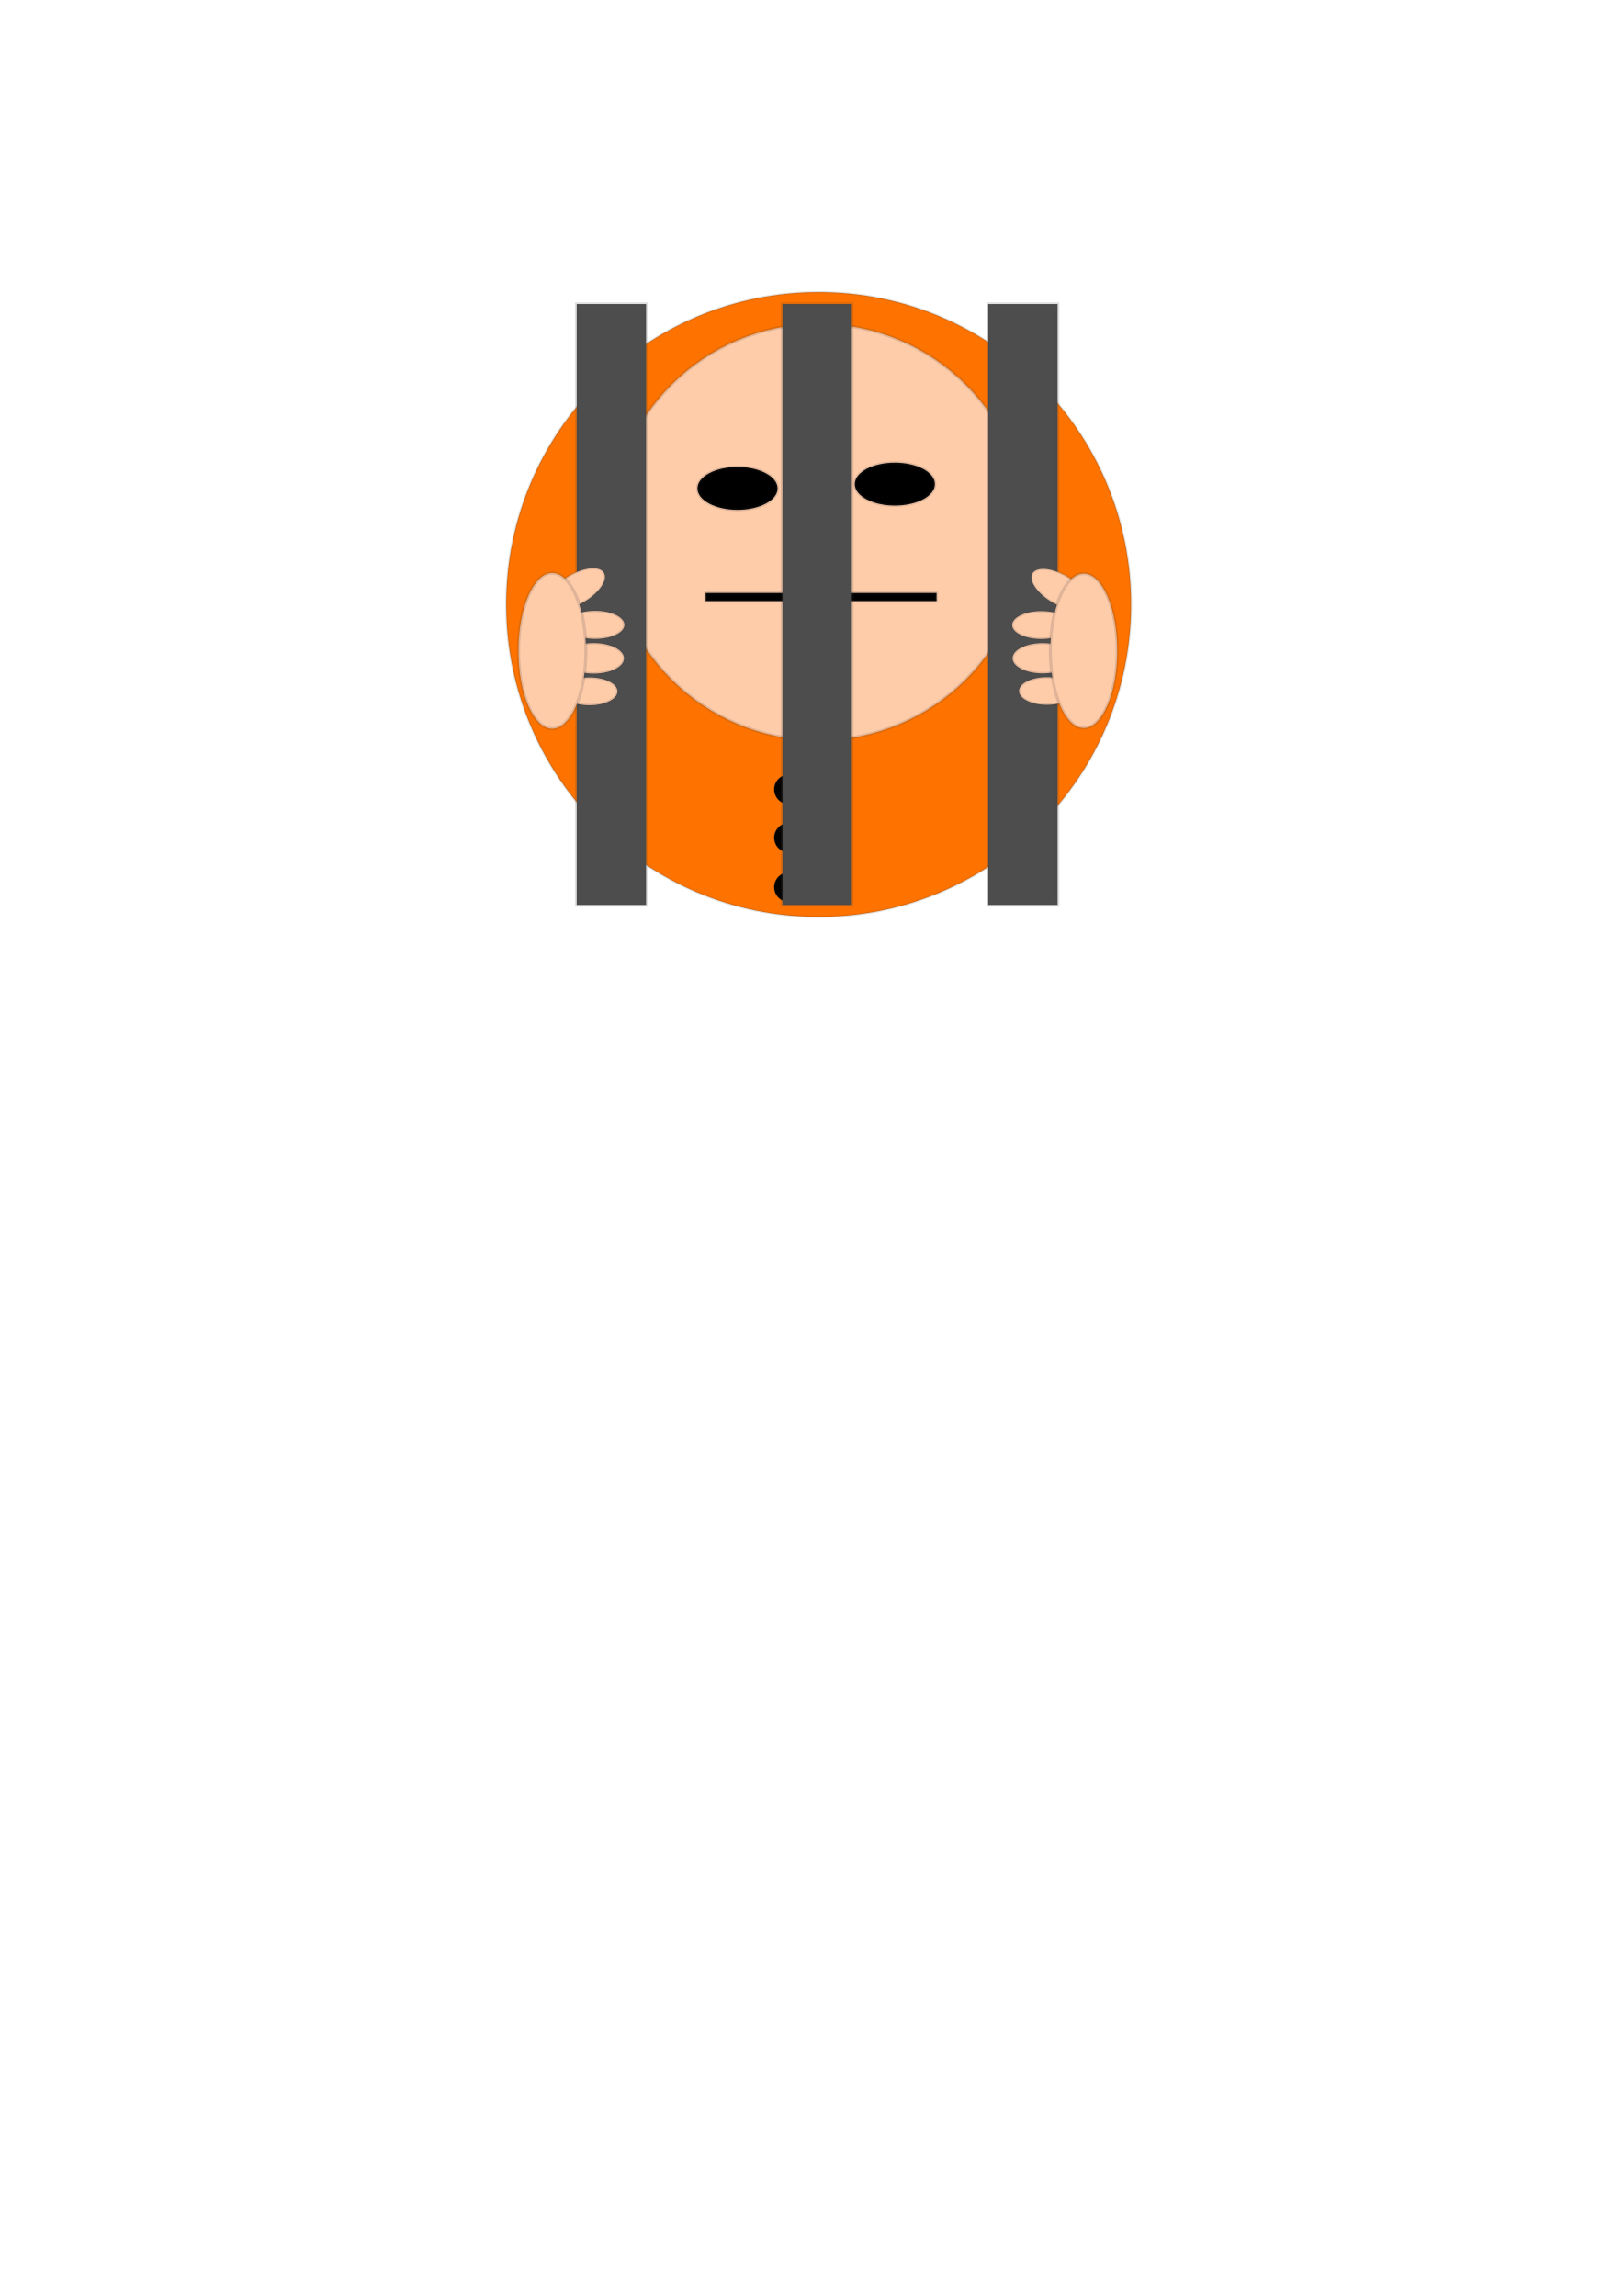
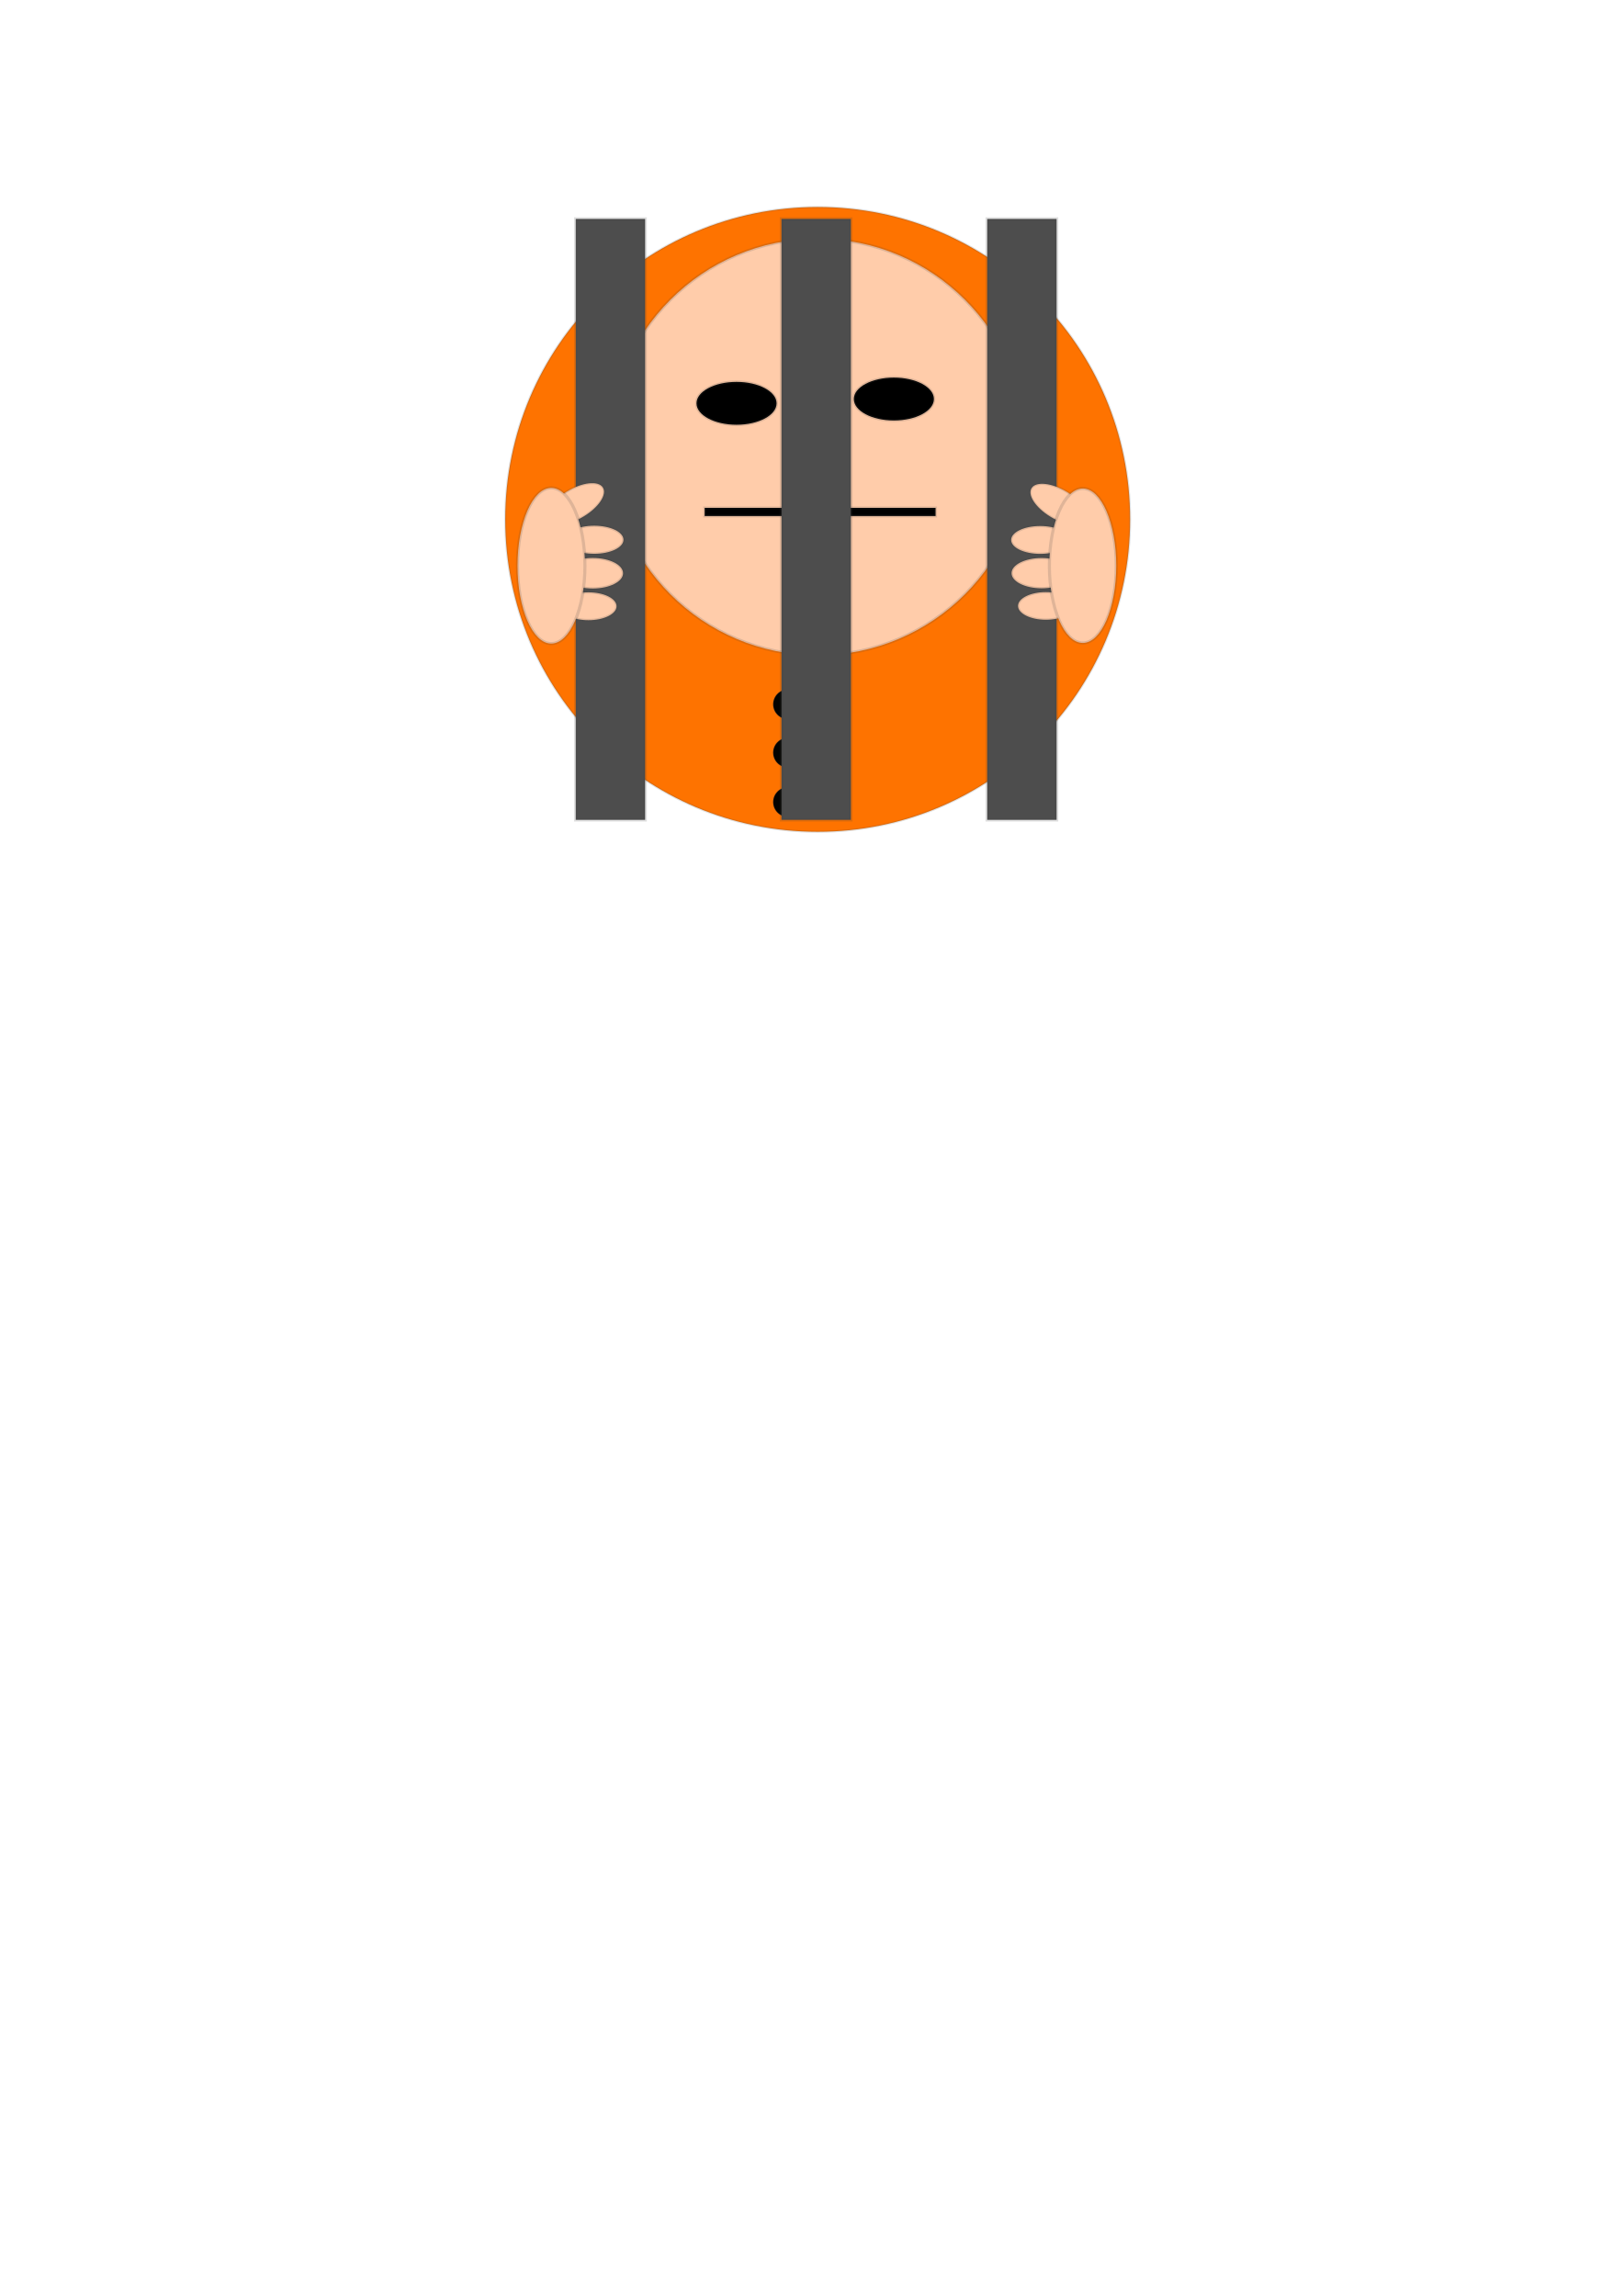
<svg xmlns="http://www.w3.org/2000/svg" width="210mm" height="297mm" viewBox="0 0 210 297" version="1.1" id="svg5">
  <defs id="defs2" />
  <g id="layer1">
-     <circle style="fill:#fe7300;fill-opacity:1;stroke:#404040;stroke-width:0.265;opacity:1;stroke-opacity:0.165" id="path234" cx="105.879" cy="78.193" r="40.406" />
-     <g id="g2127" transform="matrix(0.6041438,0,0,0.6041438,38.46012,50.99937)" style="opacity:1;stroke:#404040;stroke-opacity:0.165">
-       <circle style="fill:#030200;fill-opacity:1;stroke:#404040;stroke-width:0.265;stroke-opacity:0.165" id="path1676" cx="105.25" cy="84.601" r="3.18" />
-       <circle style="fill:#030200;fill-opacity:1;stroke:#404040;stroke-width:0.265;stroke-opacity:0.165" id="path1676-7" cx="105.25" cy="94.952" r="3.18" />
-       <circle style="fill:#030200;fill-opacity:1;stroke:#404040;stroke-width:0.265;stroke-opacity:0.165" id="path1676-3" cx="105.25" cy="105.533" r="3.18" />
-     </g>
-     <rect style="opacity:1;fill:#030200;fill-opacity:1;stroke:#404040;stroke-width:0.164;stroke-opacity:0.165" id="rect2304" width="1.109" height="16.357" x="105.324" y="100.09" />
-     <g id="g2754" transform="matrix(1.399036,0,0,1.399036,-42.24948,-17.10758)">
-       <circle style="opacity:1;fill:#ffccaa;fill-opacity:1;stroke:#404040;stroke-width:0.282;stroke-opacity:0.165" id="path2306" cx="105.879" cy="61.426" r="19.256" />
-       <ellipse style="opacity:1;fill:#000000;fill-opacity:1;stroke:#404040;stroke-width:0.265;stroke-opacity:0.165" id="path2412" cx="98.378" cy="57.387" rx="3.702" ry="1.983" />
-       <ellipse style="opacity:1;fill:#000000;fill-opacity:1;stroke:#404040;stroke-width:0.265;stroke-opacity:0.165" id="ellipse2414" cx="112.923" cy="56.99" rx="3.702" ry="1.983" />
-       <rect style="opacity:1;fill:#000000;fill-opacity:1;stroke:#404040;stroke-width:0.265;stroke-opacity:0.165" id="rect2705" width="21.347" height="0.753" x="95.432" y="67.054" />
-     </g>
-     <rect style="opacity:1;fill:#4d4d4d;fill-opacity:1;stroke:#404040;stroke-width:0.444;stroke-opacity:0.165" id="rect2783" width="8.973" height="77.727" x="74.587" y="39.33" />
-     <g id="g2639" transform="matrix(1.731689,0,0,1.731689,-49.23213,-58.06197)">
-       <ellipse style="opacity:1;fill:#ffccaa;fill-opacity:1;stroke:#404040;stroke-width:0.197;stroke-opacity:0.165" id="path2624" cx="72.454" cy="85.172" rx="2.097" ry="1.042" />
-       <ellipse style="opacity:1;fill:#ffccaa;fill-opacity:1;stroke:#404040;stroke-width:0.202;stroke-opacity:0.165" id="path2626" cx="72.88" cy="80.204" rx="2.189" ry="1.05" />
-       <ellipse style="opacity:1;fill:#ffccaa;fill-opacity:1;stroke:#404040;stroke-width:0.205;stroke-opacity:0.165" id="path2628" cx="72.772" cy="82.705" rx="2.265" ry="1.141" />
-       <ellipse style="opacity:1;fill:#ffccaa;fill-opacity:1;stroke:#404040;stroke-width:0.168;stroke-opacity:0.165" id="path2630" ry="1.129" rx="2.372" cy="102.956" cx="37.404" transform="matrix(0.8779757,-0.4787053,0.3754092,0.9268592,0,0)" />
-       <ellipse style="opacity:1;fill:#ffccaa;fill-opacity:1;stroke:#404040;stroke-width:0.234;stroke-opacity:0.165" id="path2632" cx="69.673" cy="82.145" rx="2.517" ry="5.815" />
-     </g>
-     <rect style="opacity:1;fill:#4d4d4d;fill-opacity:1;stroke:#404040;stroke-width:0.444;stroke-opacity:0.165" id="rect668" width="8.973" height="77.727" x="101.197" y="39.33" />
-     <rect style="opacity:1;fill:#4d4d4d;fill-opacity:1;stroke:#404040;stroke-width:0.444;stroke-opacity:0.165" id="rect670" width="8.973" height="77.727" x="127.806" y="39.33" />
-     <g id="g2651" transform="matrix(-1.717884,0,0,1.717884,259.858,-56.93015)">
-       <ellipse style="opacity:1;fill:#ffccaa;fill-opacity:1;stroke:#404040;stroke-width:0.197;stroke-opacity:0.165" id="ellipse2641" cx="72.454" cy="85.172" rx="2.097" ry="1.042" />
-       <ellipse style="opacity:1;fill:#ffccaa;fill-opacity:1;stroke:#404040;stroke-width:0.202;stroke-opacity:0.165" id="ellipse2643" cx="72.88" cy="80.204" rx="2.189" ry="1.05" />
-       <ellipse style="opacity:1;fill:#ffccaa;fill-opacity:1;stroke:#404040;stroke-width:0.205;stroke-opacity:0.165" id="ellipse2645" cx="72.772" cy="82.705" rx="2.265" ry="1.141" />
-       <ellipse style="opacity:1;fill:#ffccaa;fill-opacity:1;stroke:#404040;stroke-width:0.168;stroke-opacity:0.165" id="ellipse2647" ry="1.129" rx="2.372" cy="102.956" cx="37.404" transform="matrix(0.8779757,-0.4787053,0.3754092,0.9268592,0,0)" />
-       <ellipse style="opacity:1;fill:#ffccaa;fill-opacity:1;stroke:#404040;stroke-width:0.234;stroke-opacity:0.165" id="ellipse2649" cx="69.673" cy="82.145" rx="2.517" ry="5.815" />
+     <rect style="fill:#000000;stroke:#404040;stroke-width:0.265;stroke-opacity:0.165;opacity:0" id="rect702" width="101.408" height="101.408" x="55.05" y="16.483" />
+     <g id="g730" transform="translate(-0.1250229,-11.00631)">
+       <circle style="opacity:1;fill:#fe7300;fill-opacity:1;stroke:#404040;stroke-width:0.265;stroke-opacity:0.165" id="path234" cx="105.879" cy="78.193" r="40.406" />
+       <g id="g2127" transform="matrix(0.6041438,0,0,0.6041438,38.46012,50.99937)" style="opacity:1;stroke:#404040;stroke-opacity:0.165">
+         <circle style="fill:#030200;fill-opacity:1;stroke:#404040;stroke-width:0.265;stroke-opacity:0.165" id="path1676" cx="105.25" cy="84.601" r="3.18" />
+         <circle style="fill:#030200;fill-opacity:1;stroke:#404040;stroke-width:0.265;stroke-opacity:0.165" id="path1676-7" cx="105.25" cy="94.952" r="3.18" />
+         <circle style="fill:#030200;fill-opacity:1;stroke:#404040;stroke-width:0.265;stroke-opacity:0.165" id="path1676-3" cx="105.25" cy="105.533" r="3.18" />
+       </g>
+       <rect style="opacity:1;fill:#030200;fill-opacity:1;stroke:#404040;stroke-width:0.164;stroke-opacity:0.165" id="rect2304" width="1.109" height="16.357" x="105.324" y="100.09" />
+       <g id="g2754" transform="matrix(1.399036,0,0,1.399036,-42.24948,-17.10758)">
+         <circle style="opacity:1;fill:#ffccaa;fill-opacity:1;stroke:#404040;stroke-width:0.282;stroke-opacity:0.165" id="path2306" cx="105.879" cy="61.426" r="19.256" />
+         <ellipse style="opacity:1;fill:#000000;fill-opacity:1;stroke:#404040;stroke-width:0.265;stroke-opacity:0.165" id="path2412" cx="98.378" cy="57.387" rx="3.702" ry="1.983" />
+         <ellipse style="opacity:1;fill:#000000;fill-opacity:1;stroke:#404040;stroke-width:0.265;stroke-opacity:0.165" id="ellipse2414" cx="112.923" cy="56.99" rx="3.702" ry="1.983" />
+         <rect style="opacity:1;fill:#000000;fill-opacity:1;stroke:#404040;stroke-width:0.265;stroke-opacity:0.165" id="rect2705" width="21.347" height="0.753" x="95.432" y="67.054" />
+       </g>
+       <rect style="opacity:1;fill:#4d4d4d;fill-opacity:1;stroke:#404040;stroke-width:0.444;stroke-opacity:0.165" id="rect2783" width="8.973" height="77.727" x="74.587" y="39.33" />
+       <g id="g2639" transform="matrix(1.731689,0,0,1.731689,-49.23213,-58.06197)">
+         <ellipse style="opacity:1;fill:#ffccaa;fill-opacity:1;stroke:#404040;stroke-width:0.197;stroke-opacity:0.165" id="path2624" cx="72.454" cy="85.172" rx="2.097" ry="1.042" />
+         <ellipse style="opacity:1;fill:#ffccaa;fill-opacity:1;stroke:#404040;stroke-width:0.202;stroke-opacity:0.165" id="path2626" cx="72.88" cy="80.204" rx="2.189" ry="1.05" />
+         <ellipse style="opacity:1;fill:#ffccaa;fill-opacity:1;stroke:#404040;stroke-width:0.205;stroke-opacity:0.165" id="path2628" cx="72.772" cy="82.705" rx="2.265" ry="1.141" />
+         <ellipse style="opacity:1;fill:#ffccaa;fill-opacity:1;stroke:#404040;stroke-width:0.168;stroke-opacity:0.165" id="path2630" ry="1.129" rx="2.372" cy="102.956" cx="37.404" transform="matrix(0.8779757,-0.4787053,0.3754092,0.9268592,0,0)" />
+         <ellipse style="opacity:1;fill:#ffccaa;fill-opacity:1;stroke:#404040;stroke-width:0.234;stroke-opacity:0.165" id="path2632" cx="69.673" cy="82.145" rx="2.517" ry="5.815" />
+       </g>
+       <rect style="opacity:1;fill:#4d4d4d;fill-opacity:1;stroke:#404040;stroke-width:0.444;stroke-opacity:0.165" id="rect668" width="8.973" height="77.727" x="101.197" y="39.33" />
+       <rect style="opacity:1;fill:#4d4d4d;fill-opacity:1;stroke:#404040;stroke-width:0.444;stroke-opacity:0.165" id="rect670" width="8.973" height="77.727" x="127.806" y="39.33" />
+       <g id="g2651" transform="matrix(-1.717884,0,0,1.717884,259.858,-56.93015)">
+         <ellipse style="opacity:1;fill:#ffccaa;fill-opacity:1;stroke:#404040;stroke-width:0.197;stroke-opacity:0.165" id="ellipse2641" cx="72.454" cy="85.172" rx="2.097" ry="1.042" />
+         <ellipse style="opacity:1;fill:#ffccaa;fill-opacity:1;stroke:#404040;stroke-width:0.202;stroke-opacity:0.165" id="ellipse2643" cx="72.88" cy="80.204" rx="2.189" ry="1.05" />
+         <ellipse style="opacity:1;fill:#ffccaa;fill-opacity:1;stroke:#404040;stroke-width:0.205;stroke-opacity:0.165" id="ellipse2645" cx="72.772" cy="82.705" rx="2.265" ry="1.141" />
+         <ellipse style="opacity:1;fill:#ffccaa;fill-opacity:1;stroke:#404040;stroke-width:0.168;stroke-opacity:0.165" id="ellipse2647" ry="1.129" rx="2.372" cy="102.956" cx="37.404" transform="matrix(0.8779757,-0.4787053,0.3754092,0.9268592,0,0)" />
+         <ellipse style="opacity:1;fill:#ffccaa;fill-opacity:1;stroke:#404040;stroke-width:0.234;stroke-opacity:0.165" id="ellipse2649" cx="69.673" cy="82.145" rx="2.517" ry="5.815" />
+       </g>
    </g>
  </g>
</svg>
